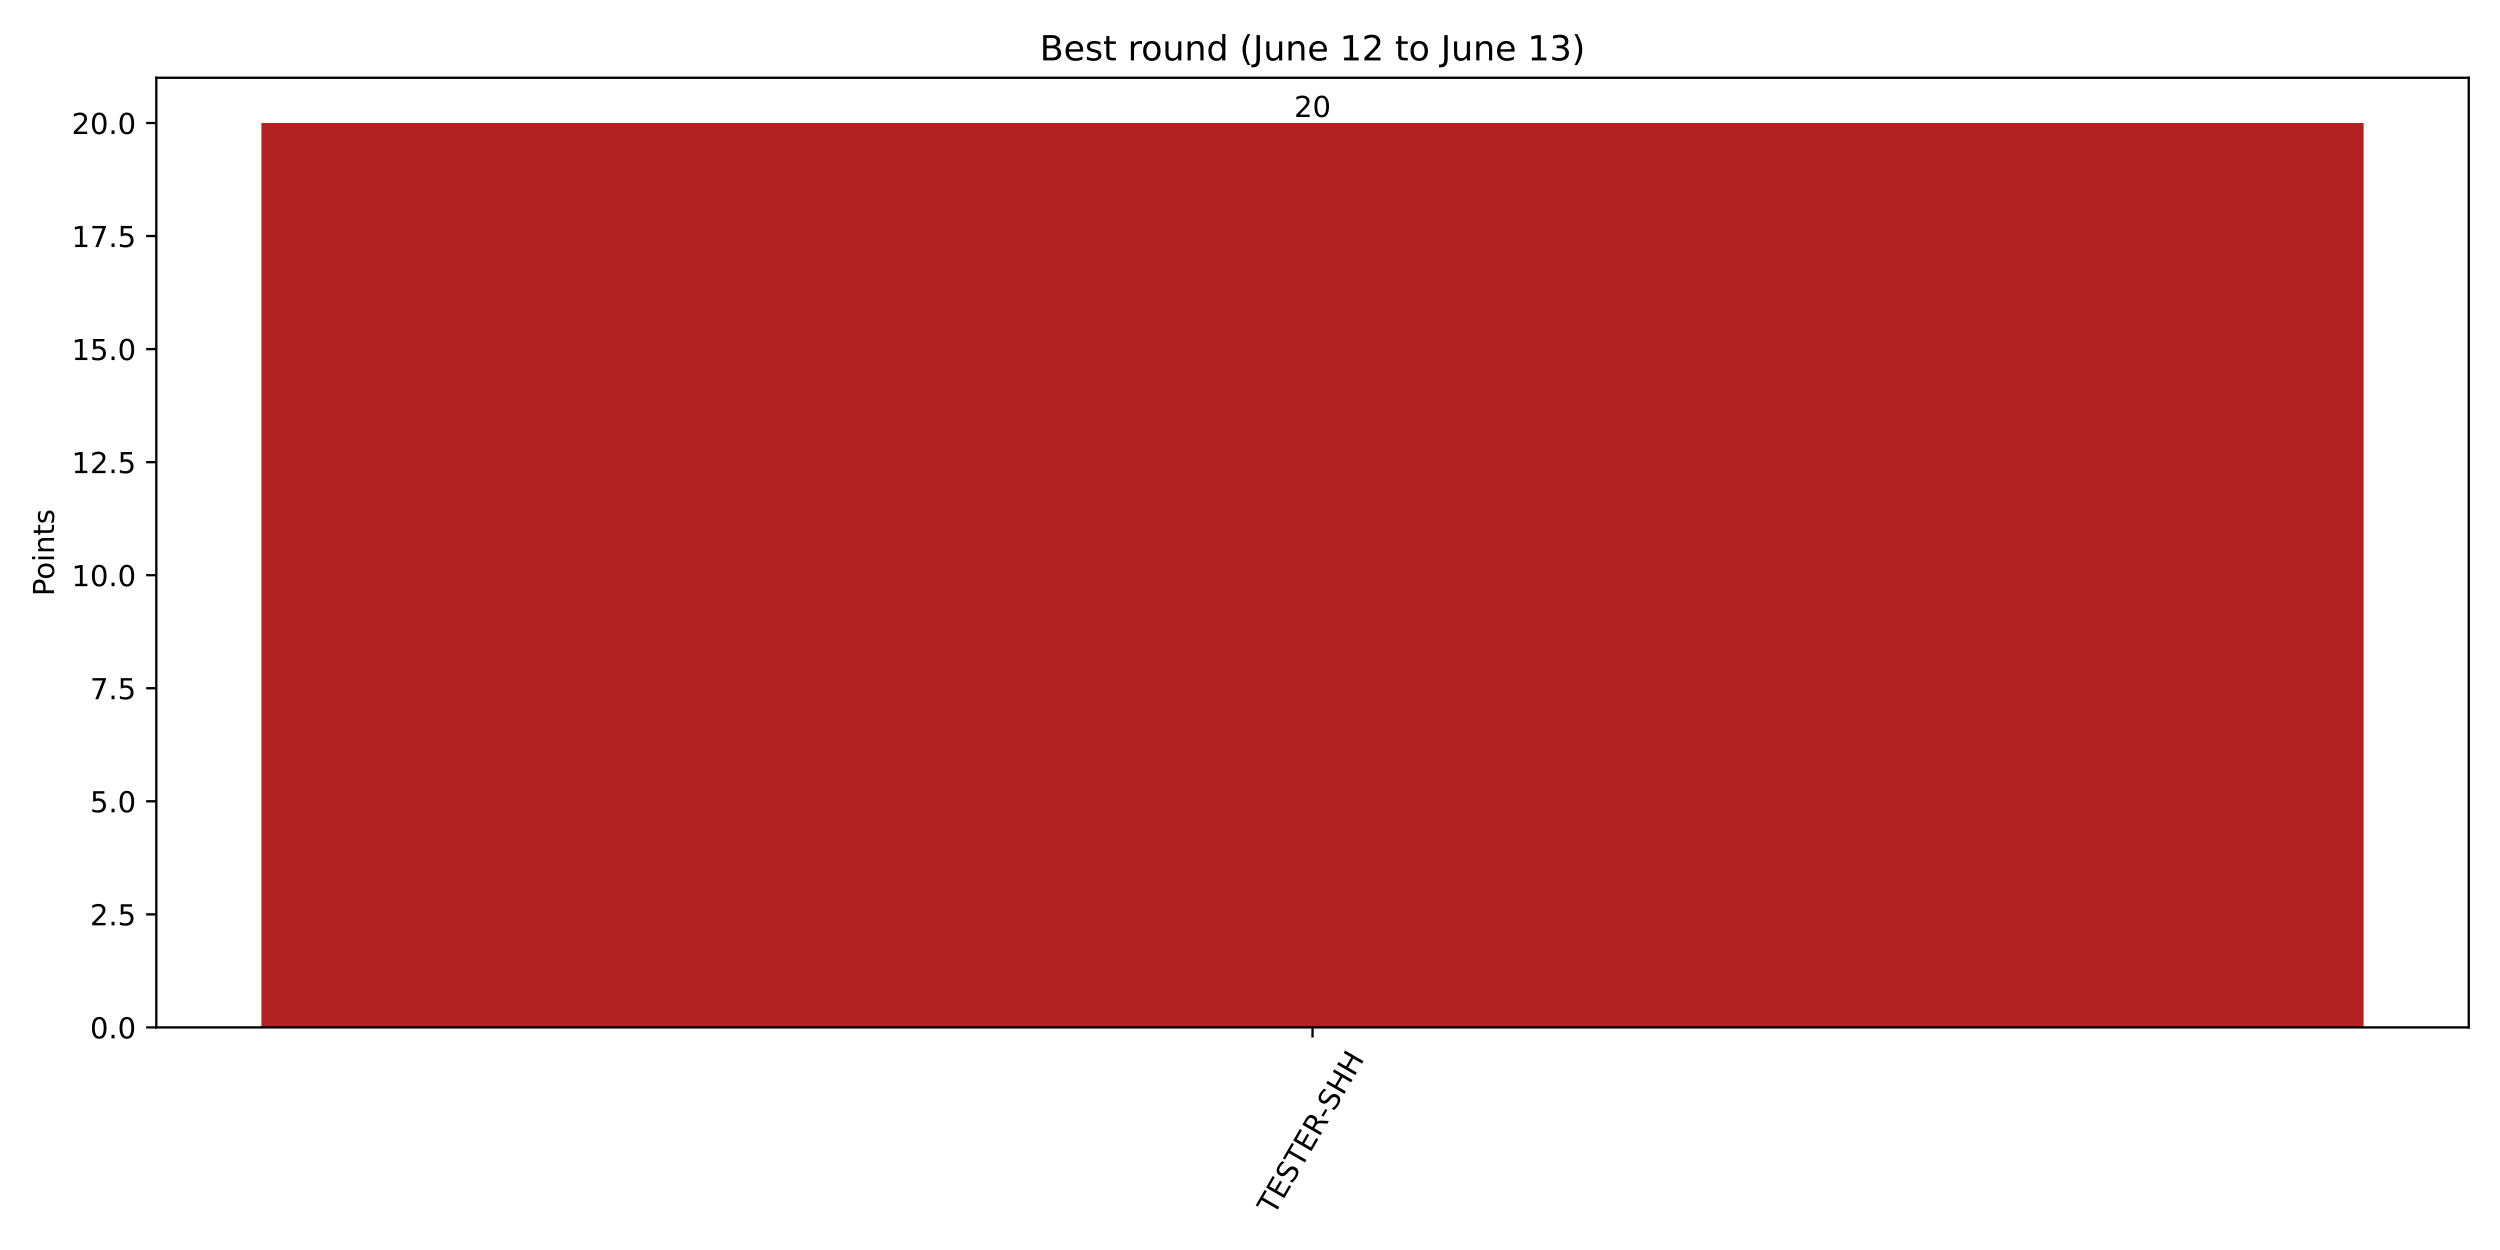
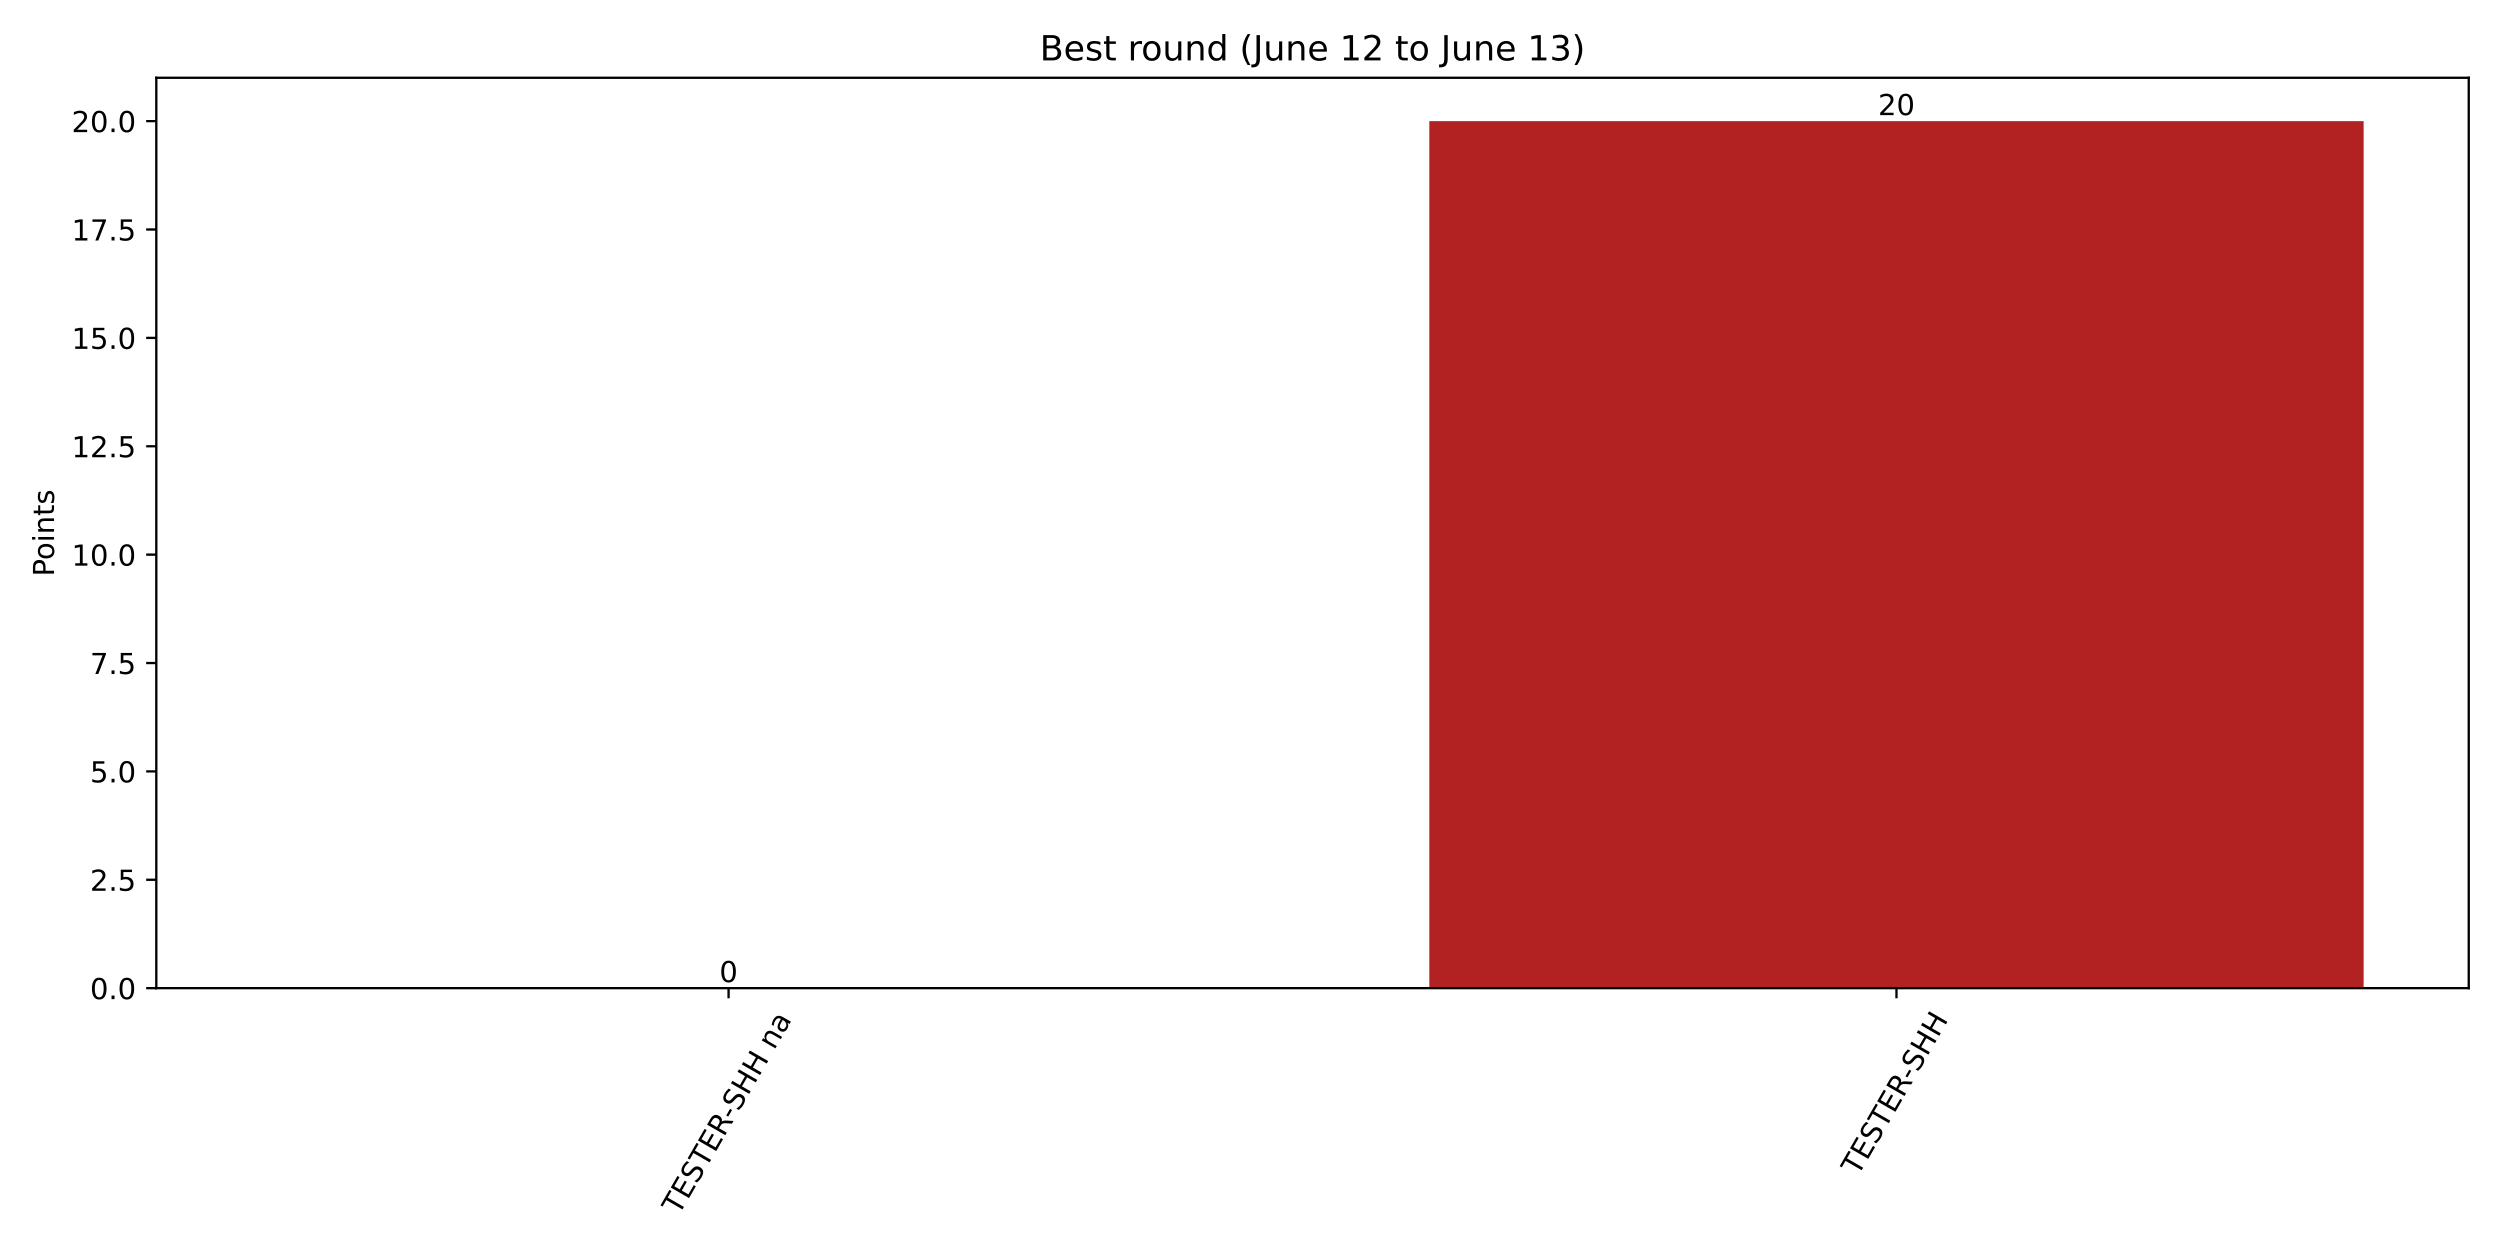
<svg xmlns="http://www.w3.org/2000/svg" xmlns:xlink="http://www.w3.org/1999/xlink" width="864pt" height="432pt" viewBox="0 0 864 432" version="1.1">
  <defs>
    <style type="text/css">*{stroke-linejoin: round; stroke-linecap: butt}</style>
  </defs>
  <g id="figure_1">
    <g id="patch_1">
      <path d="M 0 432  L 864 432  L 864 0  L 0 0  z " style="fill: #ffffff" />
    </g>
    <g id="axes_1">
      <g id="patch_2">
-         <path d="M 54.02 355.068  L 853.2 355.068  L 853.2 26.88  L 54.02 26.88  z " style="fill: #ffffff" />
+         <path d="M 54.02 341.506  L 853.2 341.506  L 853.2 26.88  L 54.02 26.88  z " style="fill: #ffffff" />
      </g>
      <g id="patch_3">
-         <path d="M 90.346 355.068  L 816.874 355.068  L 816.874 42.508  L 90.346 42.508  z " clip-path="url(#pa11d789fb2)" style="fill: #b22222" />
+         <path d="M 90.346 341.506  L 413.247 341.506  L 413.247 341.506  L 90.346 341.506  z " clip-path="url(#pbb7985843a)" style="fill: #b22222" />
+       </g>
+       <g id="patch_4">
+         <path d="M 493.973 341.506  L 816.874 341.506  L 816.874 41.862  L 493.973 41.862  z " clip-path="url(#pbb7985843a)" style="fill: #b22222" />
      </g>
      <g id="matplotlib.axis_1">
        <g id="xtick_1">
          <g id="line2d_1">
            <defs>
-               <path id="mbbb4bcee25" d="M 0 0  L 0 3.5  " style="stroke: #000000; stroke-width: 0.8" />
+               <path id="me8f21e5a9b" d="M 0 0  L 0 3.5  " style="stroke: #000000; stroke-width: 0.8" />
            </defs>
            <g>
-               <use xlink:href="#mbbb4bcee25" x="453.61" y="355.068" style="stroke: #000000; stroke-width: 0.8" />
+               <use xlink:href="#me8f21e5a9b" x="251.797" y="341.506" style="stroke: #000000; stroke-width: 0.8" />
            </g>
          </g>
          <g id="text_1">
-             <g transform="translate(440.313 420.2077) rotate(-60) scale(0.1 -0.1)">
+             <g transform="translate(234.5889 420.1936) rotate(-60) scale(0.1 -0.1)">
              <defs>
                <path id="DejaVuSans-54" d="M -19 4666  L 3928 4666  L 3928 4134  L 2272 4134  L 2272 0  L 1638 0  L 1638 4134  L -19 4134  L -19 4666  z " transform="scale(0.015625)" />
                <path id="DejaVuSans-45" d="M 628 4666  L 3578 4666  L 3578 4134  L 1259 4134  L 1259 2753  L 3481 2753  L 3481 2222  L 1259 2222  L 1259 531  L 3634 531  L 3634 0  L 628 0  L 628 4666  z " transform="scale(0.015625)" />
                <path id="DejaVuSans-53" d="M 3425 4513  L 3425 3897  Q 3066 4069 2747 4153  Q 2428 4238 2131 4238  Q 1616 4238 1336 4038  Q 1056 3838 1056 3469  Q 1056 3159 1242 3001  Q 1428 2844 1947 2747  L 2328 2669  Q 3034 2534 3370 2195  Q 3706 1856 3706 1288  Q 3706 609 3251 259  Q 2797 -91 1919 -91  Q 1588 -91 1214 -16  Q 841 59 441 206  L 441 856  Q 825 641 1194 531  Q 1563 422 1919 422  Q 2459 422 2753 634  Q 3047 847 3047 1241  Q 3047 1584 2836 1778  Q 2625 1972 2144 2069  L 1759 2144  Q 1053 2284 737 2584  Q 422 2884 422 3419  Q 422 4038 858 4394  Q 1294 4750 2059 4750  Q 2388 4750 2728 4690  Q 3069 4631 3425 4513  z " transform="scale(0.015625)" />
                <path id="DejaVuSans-52" d="M 2841 2188  Q 3044 2119 3236 1894  Q 3428 1669 3622 1275  L 4263 0  L 3584 0  L 2988 1197  Q 2756 1666 2539 1819  Q 2322 1972 1947 1972  L 1259 1972  L 1259 0  L 628 0  L 628 4666  L 2053 4666  Q 2853 4666 3247 4331  Q 3641 3997 3641 3322  Q 3641 2881 3436 2590  Q 3231 2300 2841 2188  z M 1259 4147  L 1259 2491  L 2053 2491  Q 2509 2491 2742 2702  Q 2975 2913 2975 3322  Q 2975 3731 2742 3939  Q 2509 4147 2053 4147  L 1259 4147  z " transform="scale(0.015625)" />
                <path id="DejaVuSans-2d" d="M 313 2009  L 1997 2009  L 1997 1497  L 313 1497  L 313 2009  z " transform="scale(0.015625)" />
                <path id="DejaVuSans-48" d="M 628 4666  L 1259 4666  L 1259 2753  L 3553 2753  L 3553 4666  L 4184 4666  L 4184 0  L 3553 0  L 3553 2222  L 1259 2222  L 1259 0  L 628 0  L 628 4666  z " transform="scale(0.015625)" />
+                 <path id="DejaVuSans-20" transform="scale(0.015625)" />
+                 <path id="DejaVuSans-6e" d="M 3513 2113  L 3513 0  L 2938 0  L 2938 2094  Q 2938 2591 2744 2837  Q 2550 3084 2163 3084  Q 1697 3084 1428 2787  Q 1159 2491 1159 1978  L 1159 0  L 581 0  L 581 3500  L 1159 3500  L 1159 2956  Q 1366 3272 1645 3428  Q 1925 3584 2291 3584  Q 2894 3584 3203 3211  Q 3513 2838 3513 2113  z " transform="scale(0.015625)" />
+                 <path id="DejaVuSans-61" d="M 2194 1759  Q 1497 1759 1228 1600  Q 959 1441 959 1056  Q 959 750 1161 570  Q 1363 391 1709 391  Q 2188 391 2477 730  Q 2766 1069 2766 1631  L 2766 1759  L 2194 1759  z M 3341 1997  L 3341 0  L 2766 0  L 2766 531  Q 2569 213 2275 61  Q 1981 -91 1556 -91  Q 1019 -91 701 211  Q 384 513 384 1019  Q 384 1609 779 1909  Q 1175 2209 1959 2209  L 2766 2209  L 2766 2266  Q 2766 2663 2505 2880  Q 2244 3097 1772 3097  Q 1472 3097 1187 3025  Q 903 2953 641 2809  L 641 3341  Q 956 3463 1253 3523  Q 1550 3584 1831 3584  Q 2591 3584 2966 3190  Q 3341 2797 3341 1997  z " transform="scale(0.015625)" />
              </defs>
              <use xlink:href="#DejaVuSans-54" />
              <use xlink:href="#DejaVuSans-45" x="61.084" />
              <use xlink:href="#DejaVuSans-53" x="124.268" />
              <use xlink:href="#DejaVuSans-54" x="187.744" />
              <use xlink:href="#DejaVuSans-45" x="248.828" />
              <use xlink:href="#DejaVuSans-52" x="312.012" />
              <use xlink:href="#DejaVuSans-2d" x="377.494" />
              <use xlink:href="#DejaVuSans-53" x="413.578" />
              <use xlink:href="#DejaVuSans-48" x="477.055" />
              <use xlink:href="#DejaVuSans-48" x="552.25" />
+               <use xlink:href="#DejaVuSans-20" x="627.445" />
+               <use xlink:href="#DejaVuSans-6e" x="659.232" />
+               <use xlink:href="#DejaVuSans-61" x="722.611" />
+             </g>
+           </g>
+         </g>
+         <g id="xtick_2">
+           <g id="line2d_2">
+             <g>
+               <use xlink:href="#me8f21e5a9b" x="655.423" y="341.506" style="stroke: #000000; stroke-width: 0.8" />
+             </g>
+           </g>
+           <g id="text_2">
+             <g transform="translate(642.1261 406.6457) rotate(-60) scale(0.1 -0.1)">
+               <use xlink:href="#DejaVuSans-54" />
+               <use xlink:href="#DejaVuSans-45" x="61.084" />
+               <use xlink:href="#DejaVuSans-53" x="124.268" />
+               <use xlink:href="#DejaVuSans-54" x="187.744" />
+               <use xlink:href="#DejaVuSans-45" x="248.828" />
+               <use xlink:href="#DejaVuSans-52" x="312.012" />
+               <use xlink:href="#DejaVuSans-2d" x="377.494" />
+               <use xlink:href="#DejaVuSans-53" x="413.578" />
+               <use xlink:href="#DejaVuSans-48" x="477.055" />
+               <use xlink:href="#DejaVuSans-48" x="552.25" />
            </g>
          </g>
        </g>
      </g>
      <g id="matplotlib.axis_2">
        <g id="ytick_1">
-           <g id="line2d_2">
+           <g id="line2d_3">
            <defs>
-               <path id="m0288ee2d33" d="M 0 0  L -3.5 0  " style="stroke: #000000; stroke-width: 0.8" />
+               <path id="mf700964fa2" d="M 0 0  L -3.5 0  " style="stroke: #000000; stroke-width: 0.8" />
            </defs>
            <g>
-               <use xlink:href="#m0288ee2d33" x="54.02" y="355.068" style="stroke: #000000; stroke-width: 0.8" />
-             </g>
-           </g>
-           <g id="text_2">
-             <g transform="translate(31.11688 358.8673) scale(0.1 -0.1)">
+               <use xlink:href="#mf700964fa2" x="54.02" y="341.506" style="stroke: #000000; stroke-width: 0.8" />
+             </g>
+           </g>
+           <g id="text_3">
+             <g transform="translate(31.11688 345.3053) scale(0.1 -0.1)">
              <defs>
                <path id="DejaVuSans-30" d="M 2034 4250  Q 1547 4250 1301 3770  Q 1056 3291 1056 2328  Q 1056 1369 1301 889  Q 1547 409 2034 409  Q 2525 409 2770 889  Q 3016 1369 3016 2328  Q 3016 3291 2770 3770  Q 2525 4250 2034 4250  z M 2034 4750  Q 2819 4750 3233 4129  Q 3647 3509 3647 2328  Q 3647 1150 3233 529  Q 2819 -91 2034 -91  Q 1250 -91 836 529  Q 422 1150 422 2328  Q 422 3509 836 4129  Q 1250 4750 2034 4750  z " transform="scale(0.015625)" />
                <path id="DejaVuSans-2e" d="M 684 794  L 1344 794  L 1344 0  L 684 0  L 684 794  z " transform="scale(0.015625)" />
              </defs>
              <use xlink:href="#DejaVuSans-30" />
              <use xlink:href="#DejaVuSans-2e" x="63.623" />
              <use xlink:href="#DejaVuSans-30" x="95.41" />
            </g>
          </g>
        </g>
        <g id="ytick_2">
-           <g id="line2d_3">
-             <g>
-               <use xlink:href="#m0288ee2d33" x="54.02" y="315.998" style="stroke: #000000; stroke-width: 0.8" />
-             </g>
-           </g>
-           <g id="text_3">
-             <g transform="translate(31.11688 319.7973) scale(0.1 -0.1)">
+           <g id="line2d_4">
+             <g>
+               <use xlink:href="#mf700964fa2" x="54.02" y="304.051" style="stroke: #000000; stroke-width: 0.8" />
+             </g>
+           </g>
+           <g id="text_4">
+             <g transform="translate(31.11688 307.8498) scale(0.1 -0.1)">
              <defs>
                <path id="DejaVuSans-32" d="M 1228 531  L 3431 531  L 3431 0  L 469 0  L 469 531  Q 828 903 1448 1529  Q 2069 2156 2228 2338  Q 2531 2678 2651 2914  Q 2772 3150 2772 3378  Q 2772 3750 2511 3984  Q 2250 4219 1831 4219  Q 1534 4219 1204 4116  Q 875 4013 500 3803  L 500 4441  Q 881 4594 1212 4672  Q 1544 4750 1819 4750  Q 2544 4750 2975 4387  Q 3406 4025 3406 3419  Q 3406 3131 3298 2873  Q 3191 2616 2906 2266  Q 2828 2175 2409 1742  Q 1991 1309 1228 531  z " transform="scale(0.015625)" />
                <path id="DejaVuSans-35" d="M 691 4666  L 3169 4666  L 3169 4134  L 1269 4134  L 1269 2991  Q 1406 3038 1543 3061  Q 1681 3084 1819 3084  Q 2600 3084 3056 2656  Q 3513 2228 3513 1497  Q 3513 744 3044 326  Q 2575 -91 1722 -91  Q 1428 -91 1123 -41  Q 819 9 494 109  L 494 744  Q 775 591 1075 516  Q 1375 441 1709 441  Q 2250 441 2565 725  Q 2881 1009 2881 1497  Q 2881 1984 2565 2268  Q 2250 2553 1709 2553  Q 1456 2553 1204 2497  Q 953 2441 691 2322  L 691 4666  z " transform="scale(0.015625)" />
              </defs>
              <use xlink:href="#DejaVuSans-32" />
              <use xlink:href="#DejaVuSans-2e" x="63.623" />
              <use xlink:href="#DejaVuSans-35" x="95.41" />
            </g>
          </g>
        </g>
        <g id="ytick_3">
-           <g id="line2d_4">
-             <g>
-               <use xlink:href="#m0288ee2d33" x="54.02" y="276.928" style="stroke: #000000; stroke-width: 0.8" />
-             </g>
-           </g>
-           <g id="text_4">
-             <g transform="translate(31.11688 280.7273) scale(0.1 -0.1)">
+           <g id="line2d_5">
+             <g>
+               <use xlink:href="#mf700964fa2" x="54.02" y="266.595" style="stroke: #000000; stroke-width: 0.8" />
+             </g>
+           </g>
+           <g id="text_5">
+             <g transform="translate(31.11688 270.3943) scale(0.1 -0.1)">
              <use xlink:href="#DejaVuSans-35" />
              <use xlink:href="#DejaVuSans-2e" x="63.623" />
              <use xlink:href="#DejaVuSans-30" x="95.41" />
            </g>
          </g>
        </g>
        <g id="ytick_4">
-           <g id="line2d_5">
-             <g>
-               <use xlink:href="#m0288ee2d33" x="54.02" y="237.858" style="stroke: #000000; stroke-width: 0.8" />
-             </g>
-           </g>
-           <g id="text_5">
-             <g transform="translate(31.11688 241.6573) scale(0.1 -0.1)">
+           <g id="line2d_6">
+             <g>
+               <use xlink:href="#mf700964fa2" x="54.02" y="229.14" style="stroke: #000000; stroke-width: 0.8" />
+             </g>
+           </g>
+           <g id="text_6">
+             <g transform="translate(31.11688 232.9389) scale(0.1 -0.1)">
              <defs>
                <path id="DejaVuSans-37" d="M 525 4666  L 3525 4666  L 3525 4397  L 1831 0  L 1172 0  L 2766 4134  L 525 4134  L 525 4666  z " transform="scale(0.015625)" />
              </defs>
              <use xlink:href="#DejaVuSans-37" />
              <use xlink:href="#DejaVuSans-2e" x="63.623" />
              <use xlink:href="#DejaVuSans-35" x="95.41" />
            </g>
          </g>
        </g>
        <g id="ytick_5">
-           <g id="line2d_6">
-             <g>
-               <use xlink:href="#m0288ee2d33" x="54.02" y="198.788" style="stroke: #000000; stroke-width: 0.8" />
-             </g>
-           </g>
-           <g id="text_6">
-             <g transform="translate(24.75437 202.5872) scale(0.1 -0.1)">
+           <g id="line2d_7">
+             <g>
+               <use xlink:href="#mf700964fa2" x="54.02" y="191.684" style="stroke: #000000; stroke-width: 0.8" />
+             </g>
+           </g>
+           <g id="text_7">
+             <g transform="translate(24.75437 195.4834) scale(0.1 -0.1)">
              <defs>
                <path id="DejaVuSans-31" d="M 794 531  L 1825 531  L 1825 4091  L 703 3866  L 703 4441  L 1819 4666  L 2450 4666  L 2450 531  L 3481 531  L 3481 0  L 794 0  L 794 531  z " transform="scale(0.015625)" />
              </defs>
              <use xlink:href="#DejaVuSans-31" />
              <use xlink:href="#DejaVuSans-30" x="63.623" />
              <use xlink:href="#DejaVuSans-2e" x="127.246" />
              <use xlink:href="#DejaVuSans-30" x="159.033" />
            </g>
          </g>
        </g>
        <g id="ytick_6">
-           <g id="line2d_7">
-             <g>
-               <use xlink:href="#m0288ee2d33" x="54.02" y="159.718" style="stroke: #000000; stroke-width: 0.8" />
-             </g>
-           </g>
-           <g id="text_7">
-             <g transform="translate(24.75437 163.5172) scale(0.1 -0.1)">
+           <g id="line2d_8">
+             <g>
+               <use xlink:href="#mf700964fa2" x="54.02" y="154.229" style="stroke: #000000; stroke-width: 0.8" />
+             </g>
+           </g>
+           <g id="text_8">
+             <g transform="translate(24.75437 158.0279) scale(0.1 -0.1)">
              <use xlink:href="#DejaVuSans-31" />
              <use xlink:href="#DejaVuSans-32" x="63.623" />
              <use xlink:href="#DejaVuSans-2e" x="127.246" />
              <use xlink:href="#DejaVuSans-35" x="159.033" />
            </g>
          </g>
        </g>
        <g id="ytick_7">
-           <g id="line2d_8">
-             <g>
-               <use xlink:href="#m0288ee2d33" x="54.02" y="120.648" style="stroke: #000000; stroke-width: 0.8" />
-             </g>
-           </g>
-           <g id="text_8">
-             <g transform="translate(24.75437 124.4472) scale(0.1 -0.1)">
+           <g id="line2d_9">
+             <g>
+               <use xlink:href="#mf700964fa2" x="54.02" y="116.773" style="stroke: #000000; stroke-width: 0.8" />
+             </g>
+           </g>
+           <g id="text_9">
+             <g transform="translate(24.75437 120.5724) scale(0.1 -0.1)">
              <use xlink:href="#DejaVuSans-31" />
              <use xlink:href="#DejaVuSans-35" x="63.623" />
              <use xlink:href="#DejaVuSans-2e" x="127.246" />
              <use xlink:href="#DejaVuSans-30" x="159.033" />
            </g>
          </g>
        </g>
        <g id="ytick_8">
-           <g id="line2d_9">
-             <g>
-               <use xlink:href="#m0288ee2d33" x="54.02" y="81.578" style="stroke: #000000; stroke-width: 0.8" />
-             </g>
-           </g>
-           <g id="text_9">
-             <g transform="translate(24.75437 85.37723) scale(0.1 -0.1)">
+           <g id="line2d_10">
+             <g>
+               <use xlink:href="#mf700964fa2" x="54.02" y="79.318" style="stroke: #000000; stroke-width: 0.8" />
+             </g>
+           </g>
+           <g id="text_10">
+             <g transform="translate(24.75437 83.1169) scale(0.1 -0.1)">
              <use xlink:href="#DejaVuSans-31" />
              <use xlink:href="#DejaVuSans-37" x="63.623" />
              <use xlink:href="#DejaVuSans-2e" x="127.246" />
              <use xlink:href="#DejaVuSans-35" x="159.033" />
            </g>
          </g>
        </g>
        <g id="ytick_9">
-           <g id="line2d_10">
-             <g>
-               <use xlink:href="#m0288ee2d33" x="54.02" y="42.508" style="stroke: #000000; stroke-width: 0.8" />
-             </g>
-           </g>
-           <g id="text_10">
-             <g transform="translate(24.75437 46.30722) scale(0.1 -0.1)">
+           <g id="line2d_11">
+             <g>
+               <use xlink:href="#mf700964fa2" x="54.02" y="41.862" style="stroke: #000000; stroke-width: 0.8" />
+             </g>
+           </g>
+           <g id="text_11">
+             <g transform="translate(24.75437 45.66141) scale(0.1 -0.1)">
              <use xlink:href="#DejaVuSans-32" />
              <use xlink:href="#DejaVuSans-30" x="63.623" />
              <use xlink:href="#DejaVuSans-2e" x="127.246" />
              <use xlink:href="#DejaVuSans-30" x="159.033" />
            </g>
          </g>
        </g>
-         <g id="text_11">
-           <g transform="translate(18.67469 205.9897) rotate(-90) scale(0.1 -0.1)">
+         <g id="text_12">
+           <g transform="translate(18.67469 199.2087) rotate(-90) scale(0.1 -0.1)">
            <defs>
              <path id="DejaVuSans-50" d="M 1259 4147  L 1259 2394  L 2053 2394  Q 2494 2394 2734 2622  Q 2975 2850 2975 3272  Q 2975 3691 2734 3919  Q 2494 4147 2053 4147  L 1259 4147  z M 628 4666  L 2053 4666  Q 2838 4666 3239 4311  Q 3641 3956 3641 3272  Q 3641 2581 3239 2228  Q 2838 1875 2053 1875  L 1259 1875  L 1259 0  L 628 0  L 628 4666  z " transform="scale(0.015625)" />
              <path id="DejaVuSans-6f" d="M 1959 3097  Q 1497 3097 1228 2736  Q 959 2375 959 1747  Q 959 1119 1226 758  Q 1494 397 1959 397  Q 2419 397 2687 759  Q 2956 1122 2956 1747  Q 2956 2369 2687 2733  Q 2419 3097 1959 3097  z M 1959 3584  Q 2709 3584 3137 3096  Q 3566 2609 3566 1747  Q 3566 888 3137 398  Q 2709 -91 1959 -91  Q 1206 -91 779 398  Q 353 888 353 1747  Q 353 2609 779 3096  Q 1206 3584 1959 3584  z " transform="scale(0.015625)" />
              <path id="DejaVuSans-69" d="M 603 3500  L 1178 3500  L 1178 0  L 603 0  L 603 3500  z M 603 4863  L 1178 4863  L 1178 4134  L 603 4134  L 603 4863  z " transform="scale(0.015625)" />
-               <path id="DejaVuSans-6e" d="M 3513 2113  L 3513 0  L 2938 0  L 2938 2094  Q 2938 2591 2744 2837  Q 2550 3084 2163 3084  Q 1697 3084 1428 2787  Q 1159 2491 1159 1978  L 1159 0  L 581 0  L 581 3500  L 1159 3500  L 1159 2956  Q 1366 3272 1645 3428  Q 1925 3584 2291 3584  Q 2894 3584 3203 3211  Q 3513 2838 3513 2113  z " transform="scale(0.015625)" />
              <path id="DejaVuSans-74" d="M 1172 4494  L 1172 3500  L 2356 3500  L 2356 3053  L 1172 3053  L 1172 1153  Q 1172 725 1289 603  Q 1406 481 1766 481  L 2356 481  L 2356 0  L 1766 0  Q 1100 0 847 248  Q 594 497 594 1153  L 594 3053  L 172 3053  L 172 3500  L 594 3500  L 594 4494  L 1172 4494  z " transform="scale(0.015625)" />
              <path id="DejaVuSans-73" d="M 2834 3397  L 2834 2853  Q 2591 2978 2328 3040  Q 2066 3103 1784 3103  Q 1356 3103 1142 2972  Q 928 2841 928 2578  Q 928 2378 1081 2264  Q 1234 2150 1697 2047  L 1894 2003  Q 2506 1872 2764 1633  Q 3022 1394 3022 966  Q 3022 478 2636 193  Q 2250 -91 1575 -91  Q 1294 -91 989 -36  Q 684 19 347 128  L 347 722  Q 666 556 975 473  Q 1284 391 1588 391  Q 1994 391 2212 530  Q 2431 669 2431 922  Q 2431 1156 2273 1281  Q 2116 1406 1581 1522  L 1381 1569  Q 847 1681 609 1914  Q 372 2147 372 2553  Q 372 3047 722 3315  Q 1072 3584 1716 3584  Q 2034 3584 2315 3537  Q 2597 3491 2834 3397  z " transform="scale(0.015625)" />
            </defs>
            <use xlink:href="#DejaVuSans-50" />
            <use xlink:href="#DejaVuSans-6f" x="56.678" />
            <use xlink:href="#DejaVuSans-69" x="117.859" />
            <use xlink:href="#DejaVuSans-6e" x="145.643" />
            <use xlink:href="#DejaVuSans-74" x="209.021" />
            <use xlink:href="#DejaVuSans-73" x="248.23" />
          </g>
        </g>
      </g>
-       <g id="patch_4">
-         <path d="M 54.02 355.068  L 54.02 26.88  " style="fill: none; stroke: #000000; stroke-width: 0.8; stroke-linejoin: miter; stroke-linecap: square" />
-       </g>
      <g id="patch_5">
-         <path d="M 853.2 355.068  L 853.2 26.88  " style="fill: none; stroke: #000000; stroke-width: 0.8; stroke-linejoin: miter; stroke-linecap: square" />
+         <path d="M 54.02 341.506  L 54.02 26.88  " style="fill: none; stroke: #000000; stroke-width: 0.8; stroke-linejoin: miter; stroke-linecap: square" />
      </g>
      <g id="patch_6">
-         <path d="M 54.02 355.068  L 853.2 355.068  " style="fill: none; stroke: #000000; stroke-width: 0.8; stroke-linejoin: miter; stroke-linecap: square" />
+         <path d="M 853.2 341.506  L 853.2 26.88  " style="fill: none; stroke: #000000; stroke-width: 0.8; stroke-linejoin: miter; stroke-linecap: square" />
      </g>
      <g id="patch_7">
+         <path d="M 54.02 341.506  L 853.2 341.506  " style="fill: none; stroke: #000000; stroke-width: 0.8; stroke-linejoin: miter; stroke-linecap: square" />
+       </g>
+       <g id="patch_8">
        <path d="M 54.02 26.88  L 853.2 26.88  " style="fill: none; stroke: #000000; stroke-width: 0.8; stroke-linejoin: miter; stroke-linecap: square" />
      </g>
-       <g id="text_12">
-         <g transform="translate(447.2475 40.42831) scale(0.1 -0.1)">
+       <g id="text_13">
+         <g transform="translate(248.6156 339.4264) scale(0.1 -0.1)">
+           <use xlink:href="#DejaVuSans-30" />
+         </g>
+       </g>
+       <g id="text_14">
+         <g transform="translate(649.0606 39.78251) scale(0.1 -0.1)">
          <use xlink:href="#DejaVuSans-32" />
          <use xlink:href="#DejaVuSans-30" x="63.623" />
        </g>
      </g>
-       <g id="text_13">
+       <g id="text_15">
        <g transform="translate(359.3566 20.88) scale(0.12 -0.12)">
          <defs>
            <path id="DejaVuSans-42" d="M 1259 2228  L 1259 519  L 2272 519  Q 2781 519 3026 730  Q 3272 941 3272 1375  Q 3272 1813 3026 2020  Q 2781 2228 2272 2228  L 1259 2228  z M 1259 4147  L 1259 2741  L 2194 2741  Q 2656 2741 2882 2914  Q 3109 3088 3109 3444  Q 3109 3797 2882 3972  Q 2656 4147 2194 4147  L 1259 4147  z M 628 4666  L 2241 4666  Q 2963 4666 3353 4366  Q 3744 4066 3744 3513  Q 3744 3084 3544 2831  Q 3344 2578 2956 2516  Q 3422 2416 3680 2098  Q 3938 1781 3938 1306  Q 3938 681 3513 340  Q 3088 0 2303 0  L 628 0  L 628 4666  z " transform="scale(0.015625)" />
            <path id="DejaVuSans-65" d="M 3597 1894  L 3597 1613  L 953 1613  Q 991 1019 1311 708  Q 1631 397 2203 397  Q 2534 397 2845 478  Q 3156 559 3463 722  L 3463 178  Q 3153 47 2828 -22  Q 2503 -91 2169 -91  Q 1331 -91 842 396  Q 353 884 353 1716  Q 353 2575 817 3079  Q 1281 3584 2069 3584  Q 2775 3584 3186 3129  Q 3597 2675 3597 1894  z M 3022 2063  Q 3016 2534 2758 2815  Q 2500 3097 2075 3097  Q 1594 3097 1305 2825  Q 1016 2553 972 2059  L 3022 2063  z " transform="scale(0.015625)" />
-             <path id="DejaVuSans-20" transform="scale(0.015625)" />
            <path id="DejaVuSans-72" d="M 2631 2963  Q 2534 3019 2420 3045  Q 2306 3072 2169 3072  Q 1681 3072 1420 2755  Q 1159 2438 1159 1844  L 1159 0  L 581 0  L 581 3500  L 1159 3500  L 1159 2956  Q 1341 3275 1631 3429  Q 1922 3584 2338 3584  Q 2397 3584 2469 3576  Q 2541 3569 2628 3553  L 2631 2963  z " transform="scale(0.015625)" />
            <path id="DejaVuSans-75" d="M 544 1381  L 544 3500  L 1119 3500  L 1119 1403  Q 1119 906 1312 657  Q 1506 409 1894 409  Q 2359 409 2629 706  Q 2900 1003 2900 1516  L 2900 3500  L 3475 3500  L 3475 0  L 2900 0  L 2900 538  Q 2691 219 2414 64  Q 2138 -91 1772 -91  Q 1169 -91 856 284  Q 544 659 544 1381  z M 1991 3584  L 1991 3584  z " transform="scale(0.015625)" />
            <path id="DejaVuSans-64" d="M 2906 2969  L 2906 4863  L 3481 4863  L 3481 0  L 2906 0  L 2906 525  Q 2725 213 2448 61  Q 2172 -91 1784 -91  Q 1150 -91 751 415  Q 353 922 353 1747  Q 353 2572 751 3078  Q 1150 3584 1784 3584  Q 2172 3584 2448 3432  Q 2725 3281 2906 2969  z M 947 1747  Q 947 1113 1208 752  Q 1469 391 1925 391  Q 2381 391 2643 752  Q 2906 1113 2906 1747  Q 2906 2381 2643 2742  Q 2381 3103 1925 3103  Q 1469 3103 1208 2742  Q 947 2381 947 1747  z " transform="scale(0.015625)" />
            <path id="DejaVuSans-28" d="M 1984 4856  Q 1566 4138 1362 3434  Q 1159 2731 1159 2009  Q 1159 1288 1364 580  Q 1569 -128 1984 -844  L 1484 -844  Q 1016 -109 783 600  Q 550 1309 550 2009  Q 550 2706 781 3412  Q 1013 4119 1484 4856  L 1984 4856  z " transform="scale(0.015625)" />
            <path id="DejaVuSans-4a" d="M 628 4666  L 1259 4666  L 1259 325  Q 1259 -519 939 -900  Q 619 -1281 -91 -1281  L -331 -1281  L -331 -750  L -134 -750  Q 284 -750 456 -515  Q 628 -281 628 325  L 628 4666  z " transform="scale(0.015625)" />
            <path id="DejaVuSans-33" d="M 2597 2516  Q 3050 2419 3304 2112  Q 3559 1806 3559 1356  Q 3559 666 3084 287  Q 2609 -91 1734 -91  Q 1441 -91 1130 -33  Q 819 25 488 141  L 488 750  Q 750 597 1062 519  Q 1375 441 1716 441  Q 2309 441 2620 675  Q 2931 909 2931 1356  Q 2931 1769 2642 2001  Q 2353 2234 1838 2234  L 1294 2234  L 1294 2753  L 1863 2753  Q 2328 2753 2575 2939  Q 2822 3125 2822 3475  Q 2822 3834 2567 4026  Q 2313 4219 1838 4219  Q 1578 4219 1281 4162  Q 984 4106 628 3988  L 628 4550  Q 988 4650 1302 4700  Q 1616 4750 1894 4750  Q 2613 4750 3031 4423  Q 3450 4097 3450 3541  Q 3450 3153 3228 2886  Q 3006 2619 2597 2516  z " transform="scale(0.015625)" />
            <path id="DejaVuSans-29" d="M 513 4856  L 1013 4856  Q 1481 4119 1714 3412  Q 1947 2706 1947 2009  Q 1947 1309 1714 600  Q 1481 -109 1013 -844  L 513 -844  Q 928 -128 1133 580  Q 1338 1288 1338 2009  Q 1338 2731 1133 3434  Q 928 4138 513 4856  z " transform="scale(0.015625)" />
          </defs>
          <use xlink:href="#DejaVuSans-42" />
          <use xlink:href="#DejaVuSans-65" x="68.604" />
          <use xlink:href="#DejaVuSans-73" x="130.127" />
          <use xlink:href="#DejaVuSans-74" x="182.227" />
          <use xlink:href="#DejaVuSans-20" x="221.436" />
          <use xlink:href="#DejaVuSans-72" x="253.223" />
          <use xlink:href="#DejaVuSans-6f" x="292.086" />
          <use xlink:href="#DejaVuSans-75" x="353.268" />
          <use xlink:href="#DejaVuSans-6e" x="416.646" />
          <use xlink:href="#DejaVuSans-64" x="480.025" />
          <use xlink:href="#DejaVuSans-20" x="543.502" />
          <use xlink:href="#DejaVuSans-28" x="575.289" />
          <use xlink:href="#DejaVuSans-4a" x="614.303" />
          <use xlink:href="#DejaVuSans-75" x="643.795" />
          <use xlink:href="#DejaVuSans-6e" x="707.174" />
          <use xlink:href="#DejaVuSans-65" x="770.553" />
          <use xlink:href="#DejaVuSans-20" x="832.076" />
          <use xlink:href="#DejaVuSans-31" x="863.863" />
          <use xlink:href="#DejaVuSans-32" x="927.486" />
          <use xlink:href="#DejaVuSans-20" x="991.109" />
          <use xlink:href="#DejaVuSans-74" x="1022.896" />
          <use xlink:href="#DejaVuSans-6f" x="1062.105" />
          <use xlink:href="#DejaVuSans-20" x="1123.287" />
          <use xlink:href="#DejaVuSans-4a" x="1155.074" />
          <use xlink:href="#DejaVuSans-75" x="1184.566" />
          <use xlink:href="#DejaVuSans-6e" x="1247.945" />
          <use xlink:href="#DejaVuSans-65" x="1311.324" />
          <use xlink:href="#DejaVuSans-20" x="1372.848" />
          <use xlink:href="#DejaVuSans-31" x="1404.635" />
          <use xlink:href="#DejaVuSans-33" x="1468.258" />
          <use xlink:href="#DejaVuSans-29" x="1531.881" />
        </g>
      </g>
    </g>
  </g>
  <defs>
-     <clipPath id="pa11d789fb2">
-       <rect x="54.02" y="26.88" width="799.18" height="328.188" />
+     <clipPath id="pbb7985843a">
+       <rect x="54.02" y="26.88" width="799.18" height="314.626" />
    </clipPath>
  </defs>
</svg>
